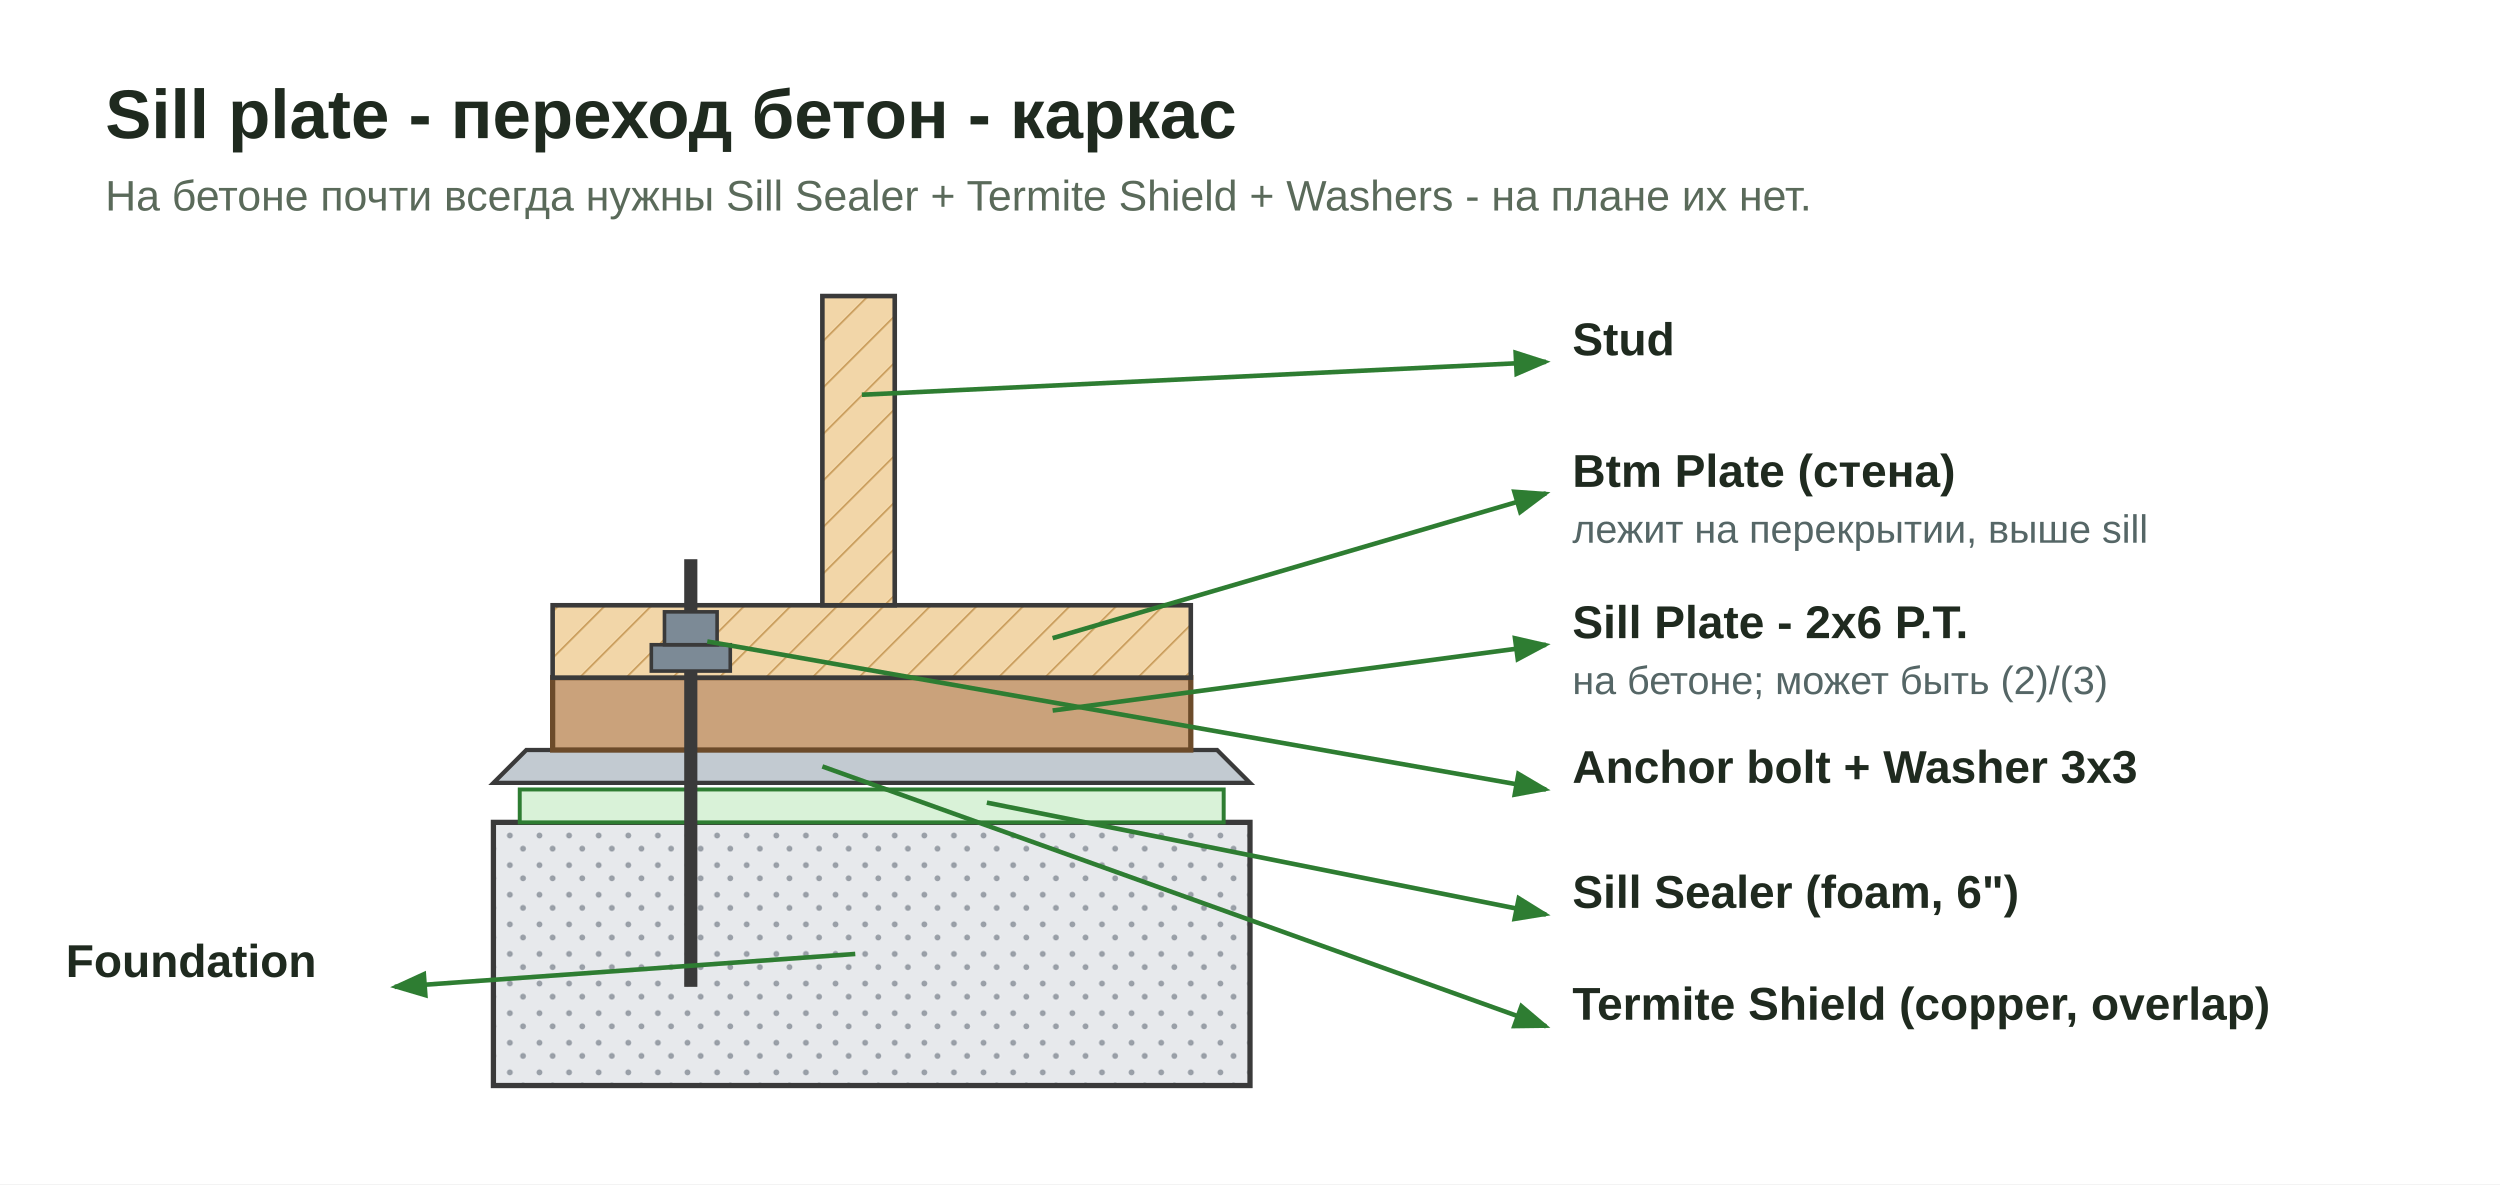
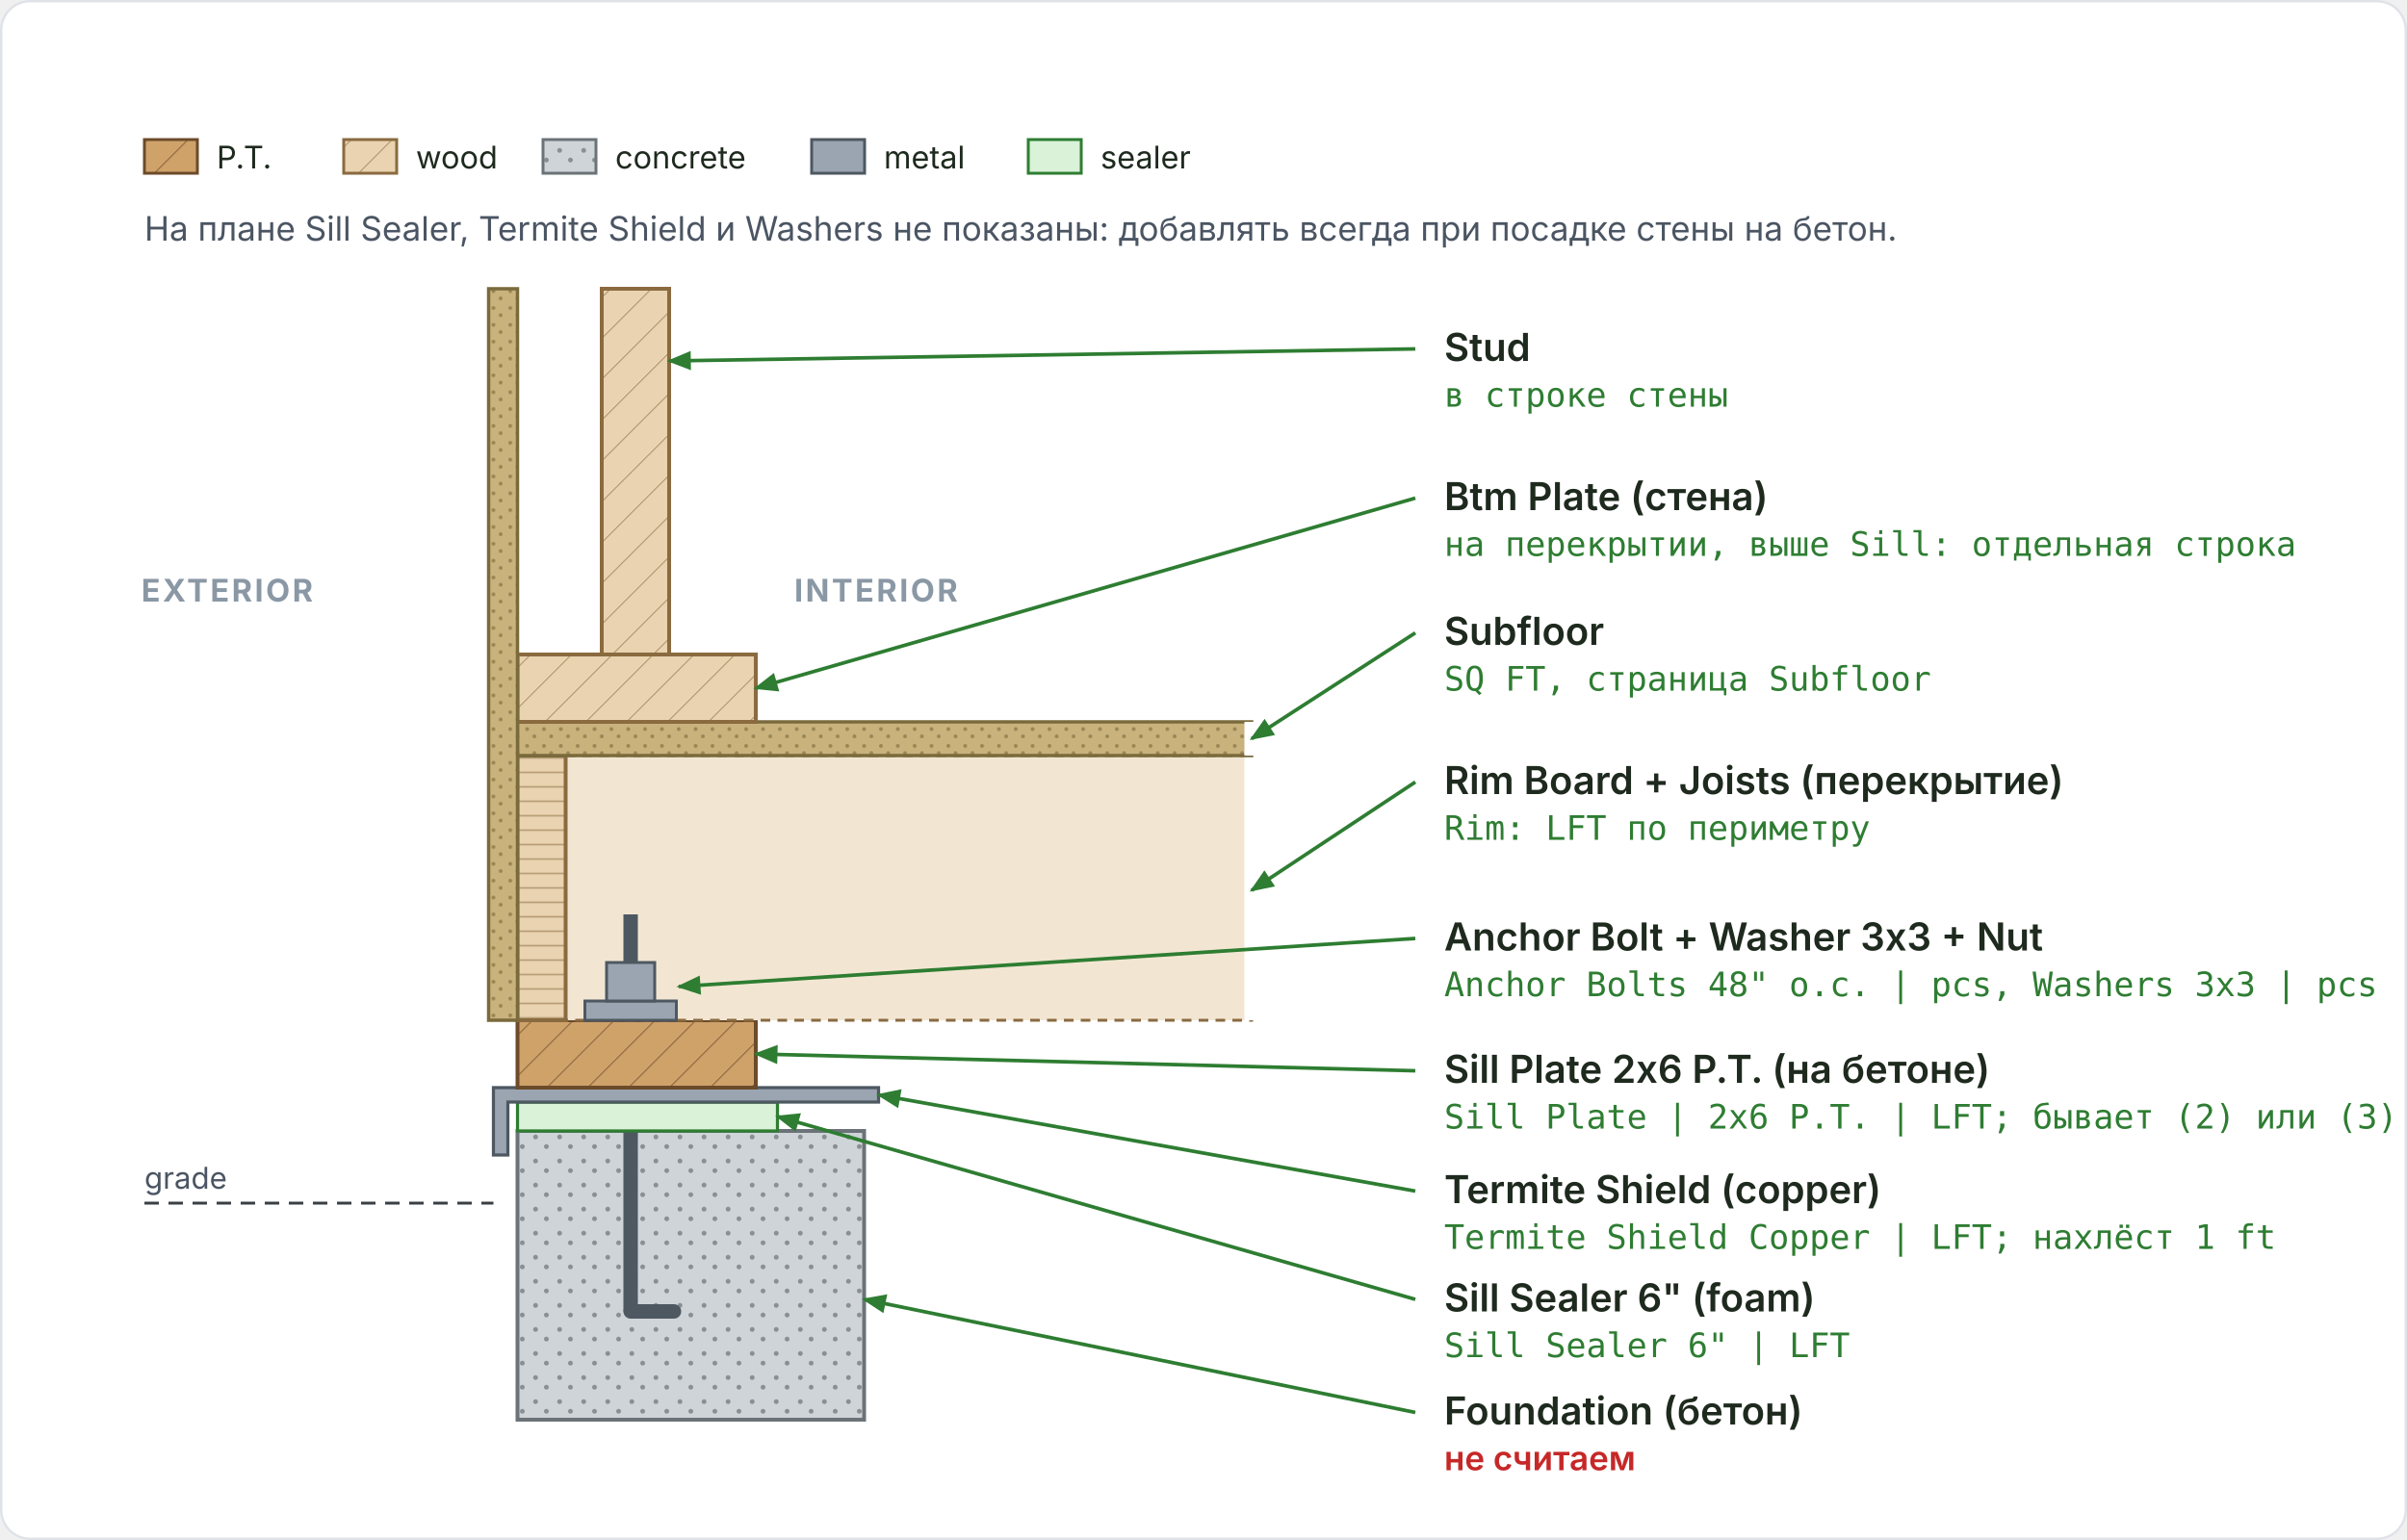
- <svg xmlns="http://www.w3.org/2000/svg" viewBox="0 0 760 360" role="img" aria-labelledby="t d">
+ <svg xmlns="http://www.w3.org/2000/svg" viewBox="0 0 1000 640" role="img" aria-labelledby="t d">
  <defs>
-     <marker id="arrow" markerWidth="9" markerHeight="9" refX="7" refY="3" orient="auto" markerUnits="strokeWidth">
-       <path d="M0,0 L0,6 L8,3 z" fill="#2e7d32" />
+     <marker id="arr" markerWidth="10" markerHeight="10" refX="9" refY="5" orient="auto" markerUnits="userSpaceOnUse">
+       <path d="M0,1 L0,9 L10,5 z" fill="#2e7d32" />
    </marker>
-     <pattern id="w" width="10" height="10" patternUnits="userSpaceOnUse" patternTransform="rotate(45)">
-       <rect width="10" height="10" fill="#f2d6a8" />
-       <line x1="0" y1="0" x2="0" y2="10" stroke="#c89b5a" stroke-width="1" />
+     <marker id="arrInk" markerWidth="10" markerHeight="10" refX="9" refY="5" orient="auto" markerUnits="userSpaceOnUse">
+       <path d="M0,1 L0,9 L10,5 z" fill="#3a3f44" />
+     </marker>
+     <marker id="arrRed" markerWidth="10" markerHeight="10" refX="9" refY="5" orient="auto" markerUnits="userSpaceOnUse">
+       <path d="M0,1 L0,9 L10,5 z" fill="#c62828" />
+     </marker>
+     <marker id="dot" markerWidth="8" markerHeight="8" refX="4" refY="4" markerUnits="userSpaceOnUse">
+       <circle cx="4" cy="4" r="3" fill="#2e7d32" />
+     </marker>
+     <marker id="tick" markerWidth="8" markerHeight="8" refX="4" refY="4" orient="auto" markerUnits="userSpaceOnUse">
+       <path d="M4,0 L4,8" stroke="#3a3f44" stroke-width="1.4" />
+     </marker>
+     <pattern id="wood" width="12" height="12" patternUnits="userSpaceOnUse" patternTransform="rotate(45)">
+       <rect width="12" height="12" fill="#e9d3b0" />
+       <line x1="0" y1="0" x2="0" y2="12" stroke="#8a6a3f" stroke-width="0.9" opacity="0.55" />
    </pattern>
-     <pattern id="c" width="9" height="9" patternUnits="userSpaceOnUse">
-       <rect width="9" height="9" fill="#e7e9ec" />
-       <circle cx="2" cy="2" r="0.9" fill="#9aa0a8" />
-       <circle cx="6" cy="6" r="0.9" fill="#9aa0a8" />
+     <pattern id="pt" width="12" height="12" patternUnits="userSpaceOnUse" patternTransform="rotate(45)">
+       <rect width="12" height="12" fill="#cfa26a" />
+       <line x1="0" y1="0" x2="0" y2="12" stroke="#6c4b2a" stroke-width="1" opacity="0.6" />
+     </pattern>
+     <pattern id="conc" width="10" height="10" patternUnits="userSpaceOnUse">
+       <rect width="10" height="10" fill="#cfd4d8" />
+       <circle cx="2.5" cy="2.5" r="1" fill="#6b7378" opacity="0.7" />
+       <circle cx="7" cy="6.5" r="1" fill="#6b7378" opacity="0.7" />
+     </pattern>
+     <pattern id="sheath" width="7" height="7" patternUnits="userSpaceOnUse">
+       <rect width="7" height="7" fill="#c9b27c" />
+       <circle cx="2" cy="2" r="0.8" fill="#7a6a3c" opacity="0.6" />
+       <circle cx="5" cy="5" r="0.8" fill="#7a6a3c" opacity="0.6" />
+     </pattern>
+     <pattern id="batt" width="20" height="16" patternUnits="userSpaceOnUse">
+       <rect width="20" height="16" fill="#fdf6e3" />
+       <path d="M0,8 Q5,0 10,8 T20,8" fill="none" stroke="#caa64a" stroke-width="1.2" />
+     </pattern>
+     <pattern id="rigid" width="8" height="8" patternUnits="userSpaceOnUse">
+       <rect width="8" height="8" fill="#fbe9c6" />
+       <path d="M0,8 L8,0" stroke="#d9a441" stroke-width="0.8" />
+     </pattern>
+     <pattern id="cmu" width="40" height="20" patternUnits="userSpaceOnUse">
+       <rect width="40" height="20" fill="#cfd4d8" />
+       <path d="M0,10 H40 M20,0 V10 M0,10 V20 M40,10 V20" stroke="#6b7378" stroke-width="1" fill="none" />
+     </pattern>
+     <pattern id="gyp" width="6" height="6" patternUnits="userSpaceOnUse">
+       <rect width="6" height="6" fill="#eef0f2" />
+     </pattern>
+     <pattern id="endgrain" width="6" height="6" patternUnits="userSpaceOnUse">
+       <rect width="6" height="6" fill="#e9d3b0" />
+       <path d="M0,3 H6" stroke="#8a6a3f" stroke-width="0.7" opacity="0.5" />
+     </pattern>
+     <pattern id="hatchRed" width="8" height="8" patternUnits="userSpaceOnUse" patternTransform="rotate(45)">
+       <rect width="8" height="8" fill="#fff" />
+       <line x1="0" y1="0" x2="0" y2="8" stroke="#c62828" stroke-width="1.2" opacity="0.6" />
+     </pattern>
+     <pattern id="hatchGrey" width="8" height="8" patternUnits="userSpaceOnUse" patternTransform="rotate(45)">
+       <rect width="8" height="8" fill="#f3f4f6" />
+       <line x1="0" y1="0" x2="0" y2="8" stroke="#9aa4ad" stroke-width="1" opacity="0.8" />
    </pattern>
    <style>
-       .ttl{font:700 21px "Segoe UI",Arial,sans-serif;fill:#1f2a1f}.sub{font:400 13px "Segoe UI",Arial,sans-serif;fill:#5a6a5a}
-       .lab{font:600 14px "Segoe UI",Arial,sans-serif;fill:#1f2a1f}.note{font:400 12px "Segoe UI",Arial,sans-serif;fill:#566}
-       .lead{stroke:#2e7d32;stroke-width:1.4;fill:none;marker-end:url(#arrow)}
+       .ln{fill:none;stroke:#3a3f44;stroke-width:1.6;stroke-linejoin:round}
+       .thin{fill:none;stroke:#3a3f44;stroke-width:1.1}
+       .lab{font:600 16px Inter, "Segoe UI", Arial, sans-serif;fill:#1f2a1f}
+       .lab2{font:600 15px Inter, "Segoe UI", Arial, sans-serif;fill:#1f2a1f}
+       .note{font:400 14px Inter, "Segoe UI", Arial, sans-serif;fill:#4b5563}
+       .small{font:400 12.5px Inter, "Segoe UI", Arial, sans-serif;fill:#4b5563}
+       .mono{font:500 14px "JetBrains Mono", Consolas, monospace;fill:#2e7d32}
+       .mono2{font:500 13px "JetBrains Mono", Consolas, monospace;fill:#1f2a1f}
+       .side{font:700 13px Inter, "Segoe UI", Arial, sans-serif;fill:#8a98a5;letter-spacing:1px}
+       .lead{stroke:#2e7d32;stroke-width:1.5;fill:none;marker-end:url(#arr)}
+       .leadInk{stroke:#3a3f44;stroke-width:1.3;fill:none;marker-end:url(#arrInk)}
+       .leadRed{stroke:#c62828;stroke-width:1.5;fill:none;marker-end:url(#arrRed)}
+       .dim{stroke:#3a3f44;stroke-width:1.1;fill:none;marker-start:url(#tick);marker-end:url(#tick)}
+       .dimt{font:500 13px Inter, "Segoe UI", Arial, sans-serif;fill:#1f2a1f}
+       .numc{fill:#2e7d32;stroke:#fff;stroke-width:1.5}
+       .numt{font:700 13px Inter, "Segoe UI", Arial, sans-serif;fill:#fff;text-anchor:middle}
+       .h{font:700 15px Inter, "Segoe UI", Arial, sans-serif;fill:#1f2a1f}
+       .red{font:600 14px Inter, "Segoe UI", Arial, sans-serif;fill:#c62828}
+       .green{font:600 14px Inter, "Segoe UI", Arial, sans-serif;fill:#2e7d32}
+       .cap{font:400 13px Inter, "Segoe UI", Arial, sans-serif;fill:#1f2a1f}
    </style>
  </defs>
-   <rect width="760" height="360" fill="#fff" />
-   <text class="ttl" x="32" y="42">Sill plate - переход бетон - каркас</text>
-   <text class="sub" x="32" y="64">На бетоне почти всегда нужны Sill Sealer + Termite Shield + Washers - на плане их нет.</text>
-   <rect x="150" y="250" width="230" height="80" fill="url(#c)" stroke="#3a3a3a" stroke-width="1.6" />
-   <rect x="158" y="240" width="214" height="10" fill="#d9f2d8" stroke="#2e7d32" stroke-width="1.2" />
-   <path d="M150,238 H380 l-10,-10 H160 z" fill="#c2cad1" stroke="#3a3a3a" stroke-width="1.3" />
-   <rect x="168" y="206" width="194" height="22" fill="#caa27b" stroke="#6c4b2a" stroke-width="1.6" />
-   <rect x="168" y="184" width="194" height="22" fill="url(#w)" stroke="#3a3a3a" stroke-width="1.4" />
-   <rect x="250" y="90" width="22" height="94" fill="url(#w)" stroke="#3a3a3a" stroke-width="1.4" />
-   <line x1="210" y1="170" x2="210" y2="300" stroke="#3a3a3a" stroke-width="4" />
-   <rect x="198" y="196" width="24" height="8" fill="#7c8a96" stroke="#3a3a3a" stroke-width="1.1" />
-   <rect x="202" y="186" width="16" height="10" fill="#7c8a96" stroke="#3a3a3a" stroke-width="1.1" />
-   <line class="lead" x1="262" y1="120" x2="470" y2="110" />
-   <text class="lab" x="478" y="108">Stud</text>
-   <line class="lead" x1="320" y1="194" x2="470" y2="150" />
-   <text class="lab" x="478" y="148">Btm Plate (стена)</text>
-   <text class="note" x="478" y="165">лежит на перекрытии, выше sill</text>
-   <line class="lead" x1="320" y1="216" x2="470" y2="196" />
-   <text class="lab" x="478" y="194">Sill Plate - 2x6 P.T.</text>
-   <text class="note" x="478" y="211">на бетоне; может быть (2)/(3)</text>
-   <line class="lead" x1="215" y1="195" x2="470" y2="240" />
-   <text class="lab" x="478" y="238">Anchor bolt + Washer 3x3</text>
-   <line class="lead" x1="300" y1="244" x2="470" y2="278" />
-   <text class="lab" x="478" y="276">Sill Sealer (foam, 6")</text>
-   <line class="lead" x1="250" y1="233" x2="470" y2="312" />
-   <text class="lab" x="478" y="310">Termite Shield (copper, overlap)</text>
-   <line class="lead" x1="260" y1="290" x2="120" y2="300" />
-   <text class="lab" x="20" y="297">Foundation</text>
+   <rect x="0.5" y="0.5" width="999" height="639" rx="12" fill="#ffffff" stroke="#dfe3e8" />
+   <rect x="215" y="470" width="144" height="120" fill="url(#conc)" stroke="#6b7378" stroke-width="1.6" />
+   <path d="M262,545 V400" stroke="#4d5861" stroke-width="6" fill="none" />
+   <path d="M262,545 h18" stroke="#4d5861" stroke-width="6" fill="none" stroke-linecap="round" />
+   <rect x="215" y="458" width="108" height="12" fill="#d9f2d8" stroke="#2e7d32" stroke-width="1.3" />
+   <path d="M205,452 H365 V458 H211 V480 H205 Z" fill="#9aa5b1" stroke="#4d5861" stroke-width="1.3" />
+   <rect x="215" y="424" width="99" height="28" fill="url(#pt)" stroke="#6c4b2a" stroke-width="1.6" />
+   <rect x="235" y="314" width="285" height="110" fill="#f2e6d3" stroke="#8a6a3f" stroke-width="1.2" stroke-dasharray="4 3" />
+   <path d="M520,314 V424" stroke="#fff" stroke-width="6" />
+   <rect x="215" y="314" width="20" height="110" fill="url(#endgrain)" stroke="#8a6a3f" stroke-width="1.6" />
+   <rect x="243" y="416" width="38" height="8" fill="#9aa5b1" stroke="#4d5861" stroke-width="1.2" />
+   <rect x="252" y="400" width="20" height="16" fill="#9aa5b1" stroke="#4d5861" stroke-width="1.2" />
+   <path d="M262,400 V380" stroke="#4d5861" stroke-width="6" fill="none" />
+   <rect x="215" y="300" width="305" height="14" fill="url(#sheath)" stroke="#7a6a3c" stroke-width="1.4" />
+   <path d="M520,300 V314" stroke="#fff" stroke-width="6" />
+   <rect x="215" y="272" width="99" height="28" fill="url(#wood)" stroke="#8a6a3f" stroke-width="1.6" />
+   <rect x="250" y="120" width="28" height="152" fill="url(#wood)" stroke="#8a6a3f" stroke-width="1.6" />
+   <rect x="203" y="120" width="12" height="304" fill="url(#sheath)" stroke="#7a6a3c" stroke-width="1.4" />
+   <text class="side" x="130" y="250" text-anchor="end">EXTERIOR</text>
+   <text class="side" x="330" y="250">INTERIOR</text>
+   <path d="M60,500 H205" stroke="#3a3f44" stroke-width="1.2" stroke-dasharray="6 4" />
+   <text class="small" x="60" y="494">grade</text>
+   <line class="lead" x1="588" y1="145" x2="278" y2="150" />
+   <text class="lab" x="600" y="150">Stud</text>
+   <text class="mono" x="600" y="169">в строке стены</text>
+   <line class="lead" x1="588" y1="207" x2="314" y2="286" />
+   <text class="lab" x="600" y="212">Btm Plate (стена)</text>
+   <text class="mono" x="600" y="231">на перекрытии, выше Sill: отдельная строка</text>
+   <line class="lead" x1="588" y1="263" x2="520" y2="307" />
+   <text class="lab" x="600" y="268">Subfloor</text>
+   <text class="mono" x="600" y="287">SQ FT, страница Subfloor</text>
+   <line class="lead" x1="588" y1="325" x2="520" y2="370" />
+   <text class="lab" x="600" y="330">Rim Board + Joists (перекрытие)</text>
+   <text class="mono" x="600" y="349">Rim: LFT по периметру</text>
+   <line class="lead" x1="588" y1="390" x2="282" y2="410" />
+   <text class="lab" x="600" y="395">Anchor Bolt + Washer 3x3 + Nut</text>
+   <text class="mono" x="600" y="414">Anchor Bolts 48" o.c. | pcs,  Washers 3x3 | pcs</text>
+   <line class="lead" x1="588" y1="445" x2="314" y2="438" />
+   <text class="lab" x="600" y="450">Sill Plate 2x6 P.T. (на бетоне)</text>
+   <text class="mono" x="600" y="469">Sill Plate | 2x6 P.T. | LFT; бывает (2) или (3)</text>
+   <line class="lead" x1="588" y1="495" x2="365" y2="455" />
+   <text class="lab" x="600" y="500">Termite Shield (copper)</text>
+   <text class="mono" x="600" y="519">Termite Shield Copper | LFT; нахлёст 1 ft</text>
+   <line class="lead" x1="588" y1="540" x2="323" y2="464" />
+   <text class="lab" x="600" y="545">Sill Sealer 6" (foam)</text>
+   <text class="mono" x="600" y="564">Sill Sealer 6" | LFT</text>
+   <line class="lead" x1="588" y1="587" x2="359" y2="540" />
+   <text class="lab" x="600" y="592">Foundation (бетон)</text>
+   <text class="red" x="600" y="611">не считаем</text>
+   <rect x="60" y="58" width="22" height="14" fill="url(#pt)" stroke="#6c4b2a" stroke-width="1.2" />
+   <text class="cap" x="90" y="70">P.T.</text>
+   <rect x="142.8" y="58" width="22" height="14" fill="url(#wood)" stroke="#8a6a3f" stroke-width="1.2" />
+   <text class="cap" x="172.8" y="70">wood</text>
+   <rect x="225.6" y="58" width="22" height="14" fill="url(#conc)" stroke="#6b7378" stroke-width="1.2" />
+   <text class="cap" x="255.6" y="70">concrete</text>
+   <rect x="337.2" y="58" width="22" height="14" fill="#9aa5b1" stroke="#4d5861" stroke-width="1.2" />
+   <text class="cap" x="367.2" y="70">metal</text>
+   <rect x="427.2" y="58" width="22" height="14" fill="#d9f2d8" stroke="#2e7d32" stroke-width="1.2" />
+   <text class="cap" x="457.2" y="70">sealer</text>
+   <text class="note" x="60" y="100">На плане Sill Sealer, Termite Shield и Washers не показаны: добавлять всегда при посадке стены на бетон.</text>
</svg>
